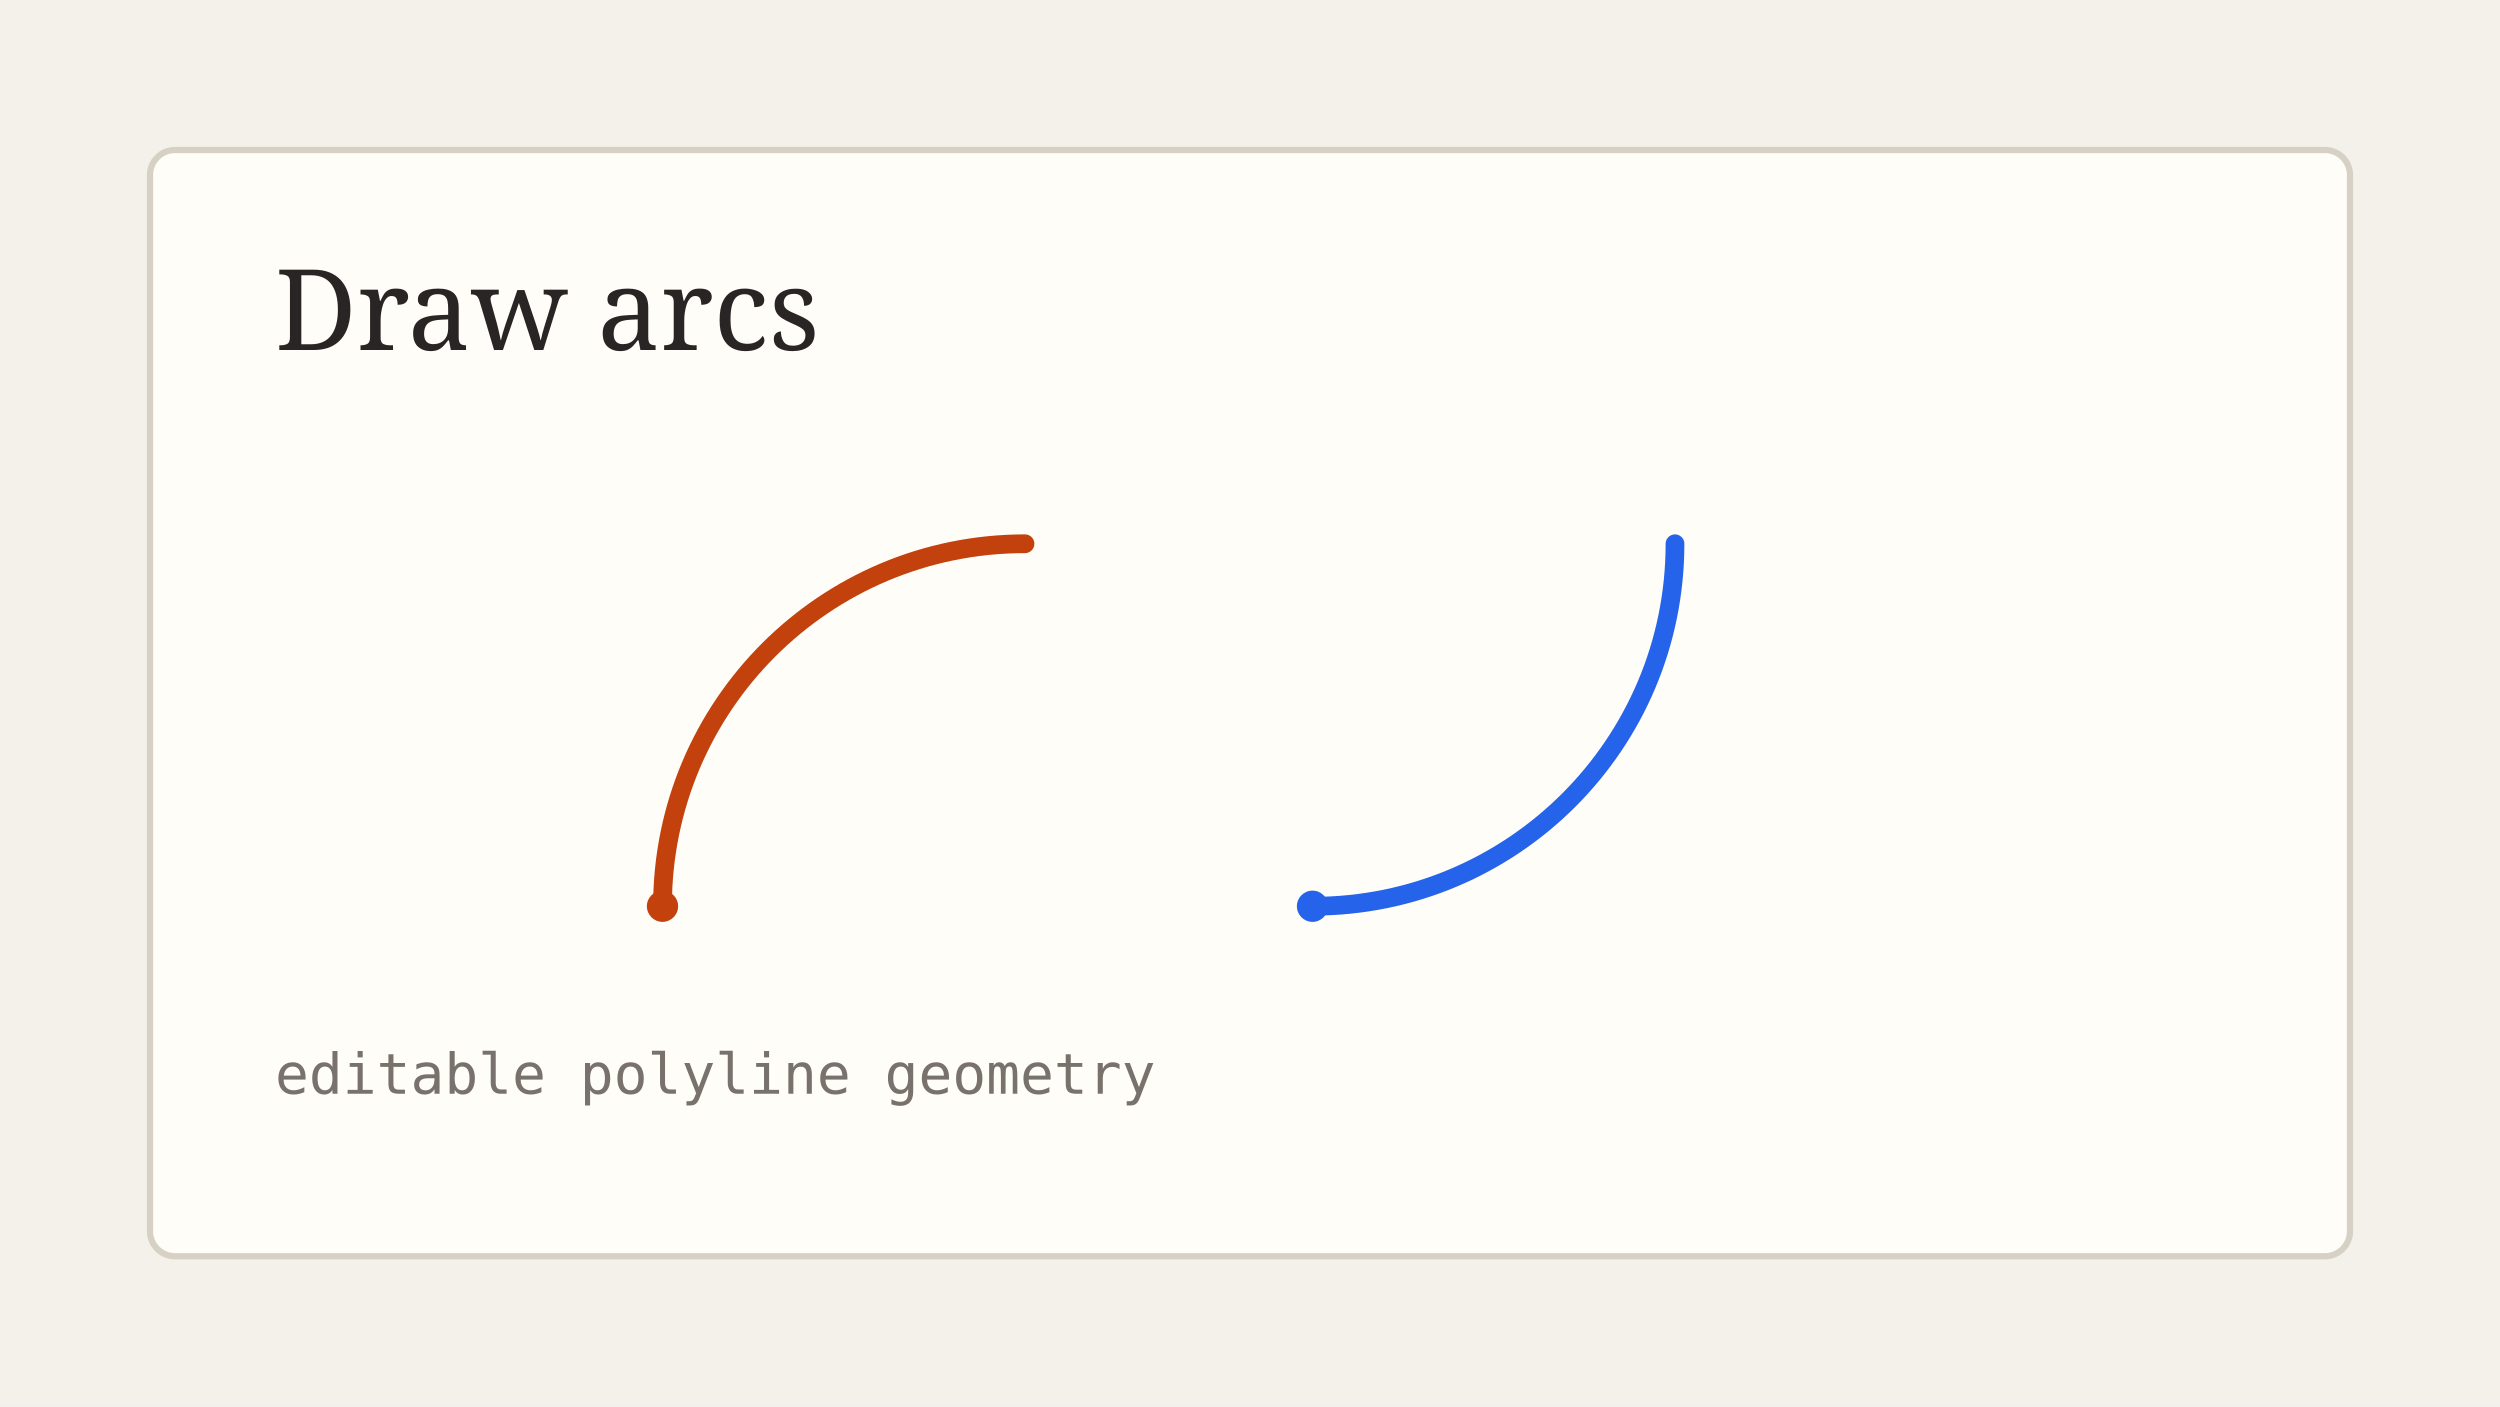
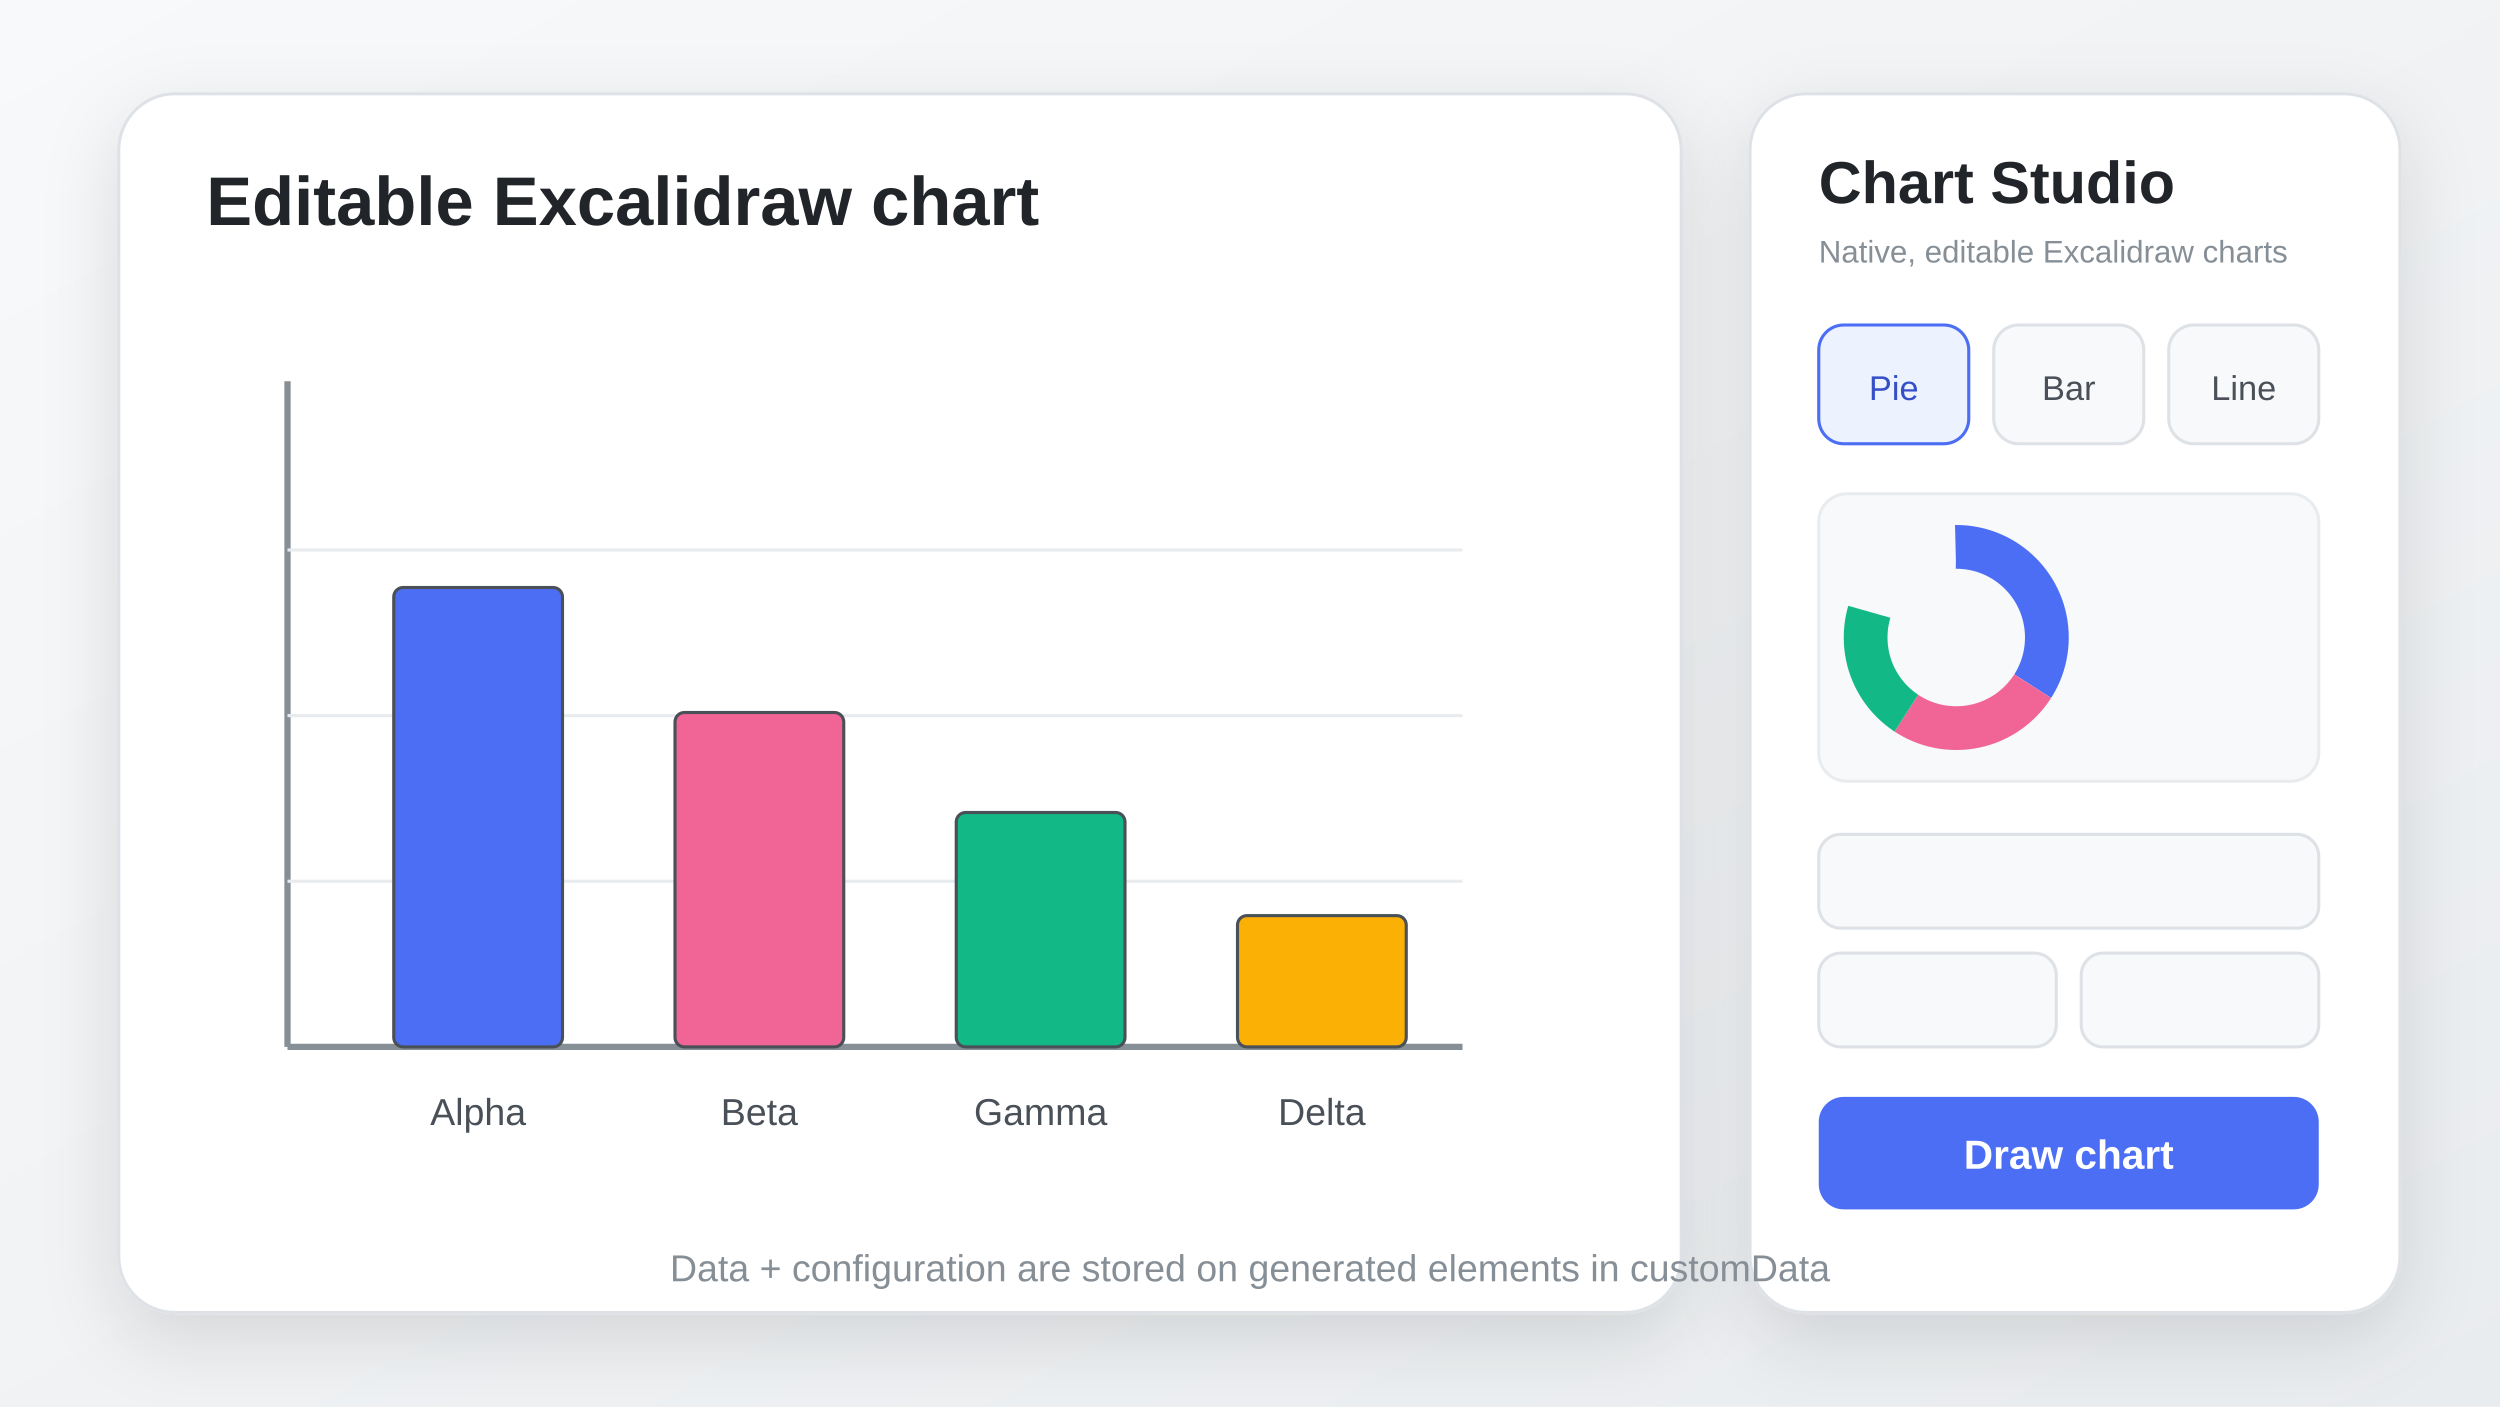
- <svg xmlns="http://www.w3.org/2000/svg" width="800" height="450" viewBox="0 0 800 450" role="img" aria-label="Draw arcs preview">
-   <rect width="800" height="450" fill="#f4f1ea" />
-   <rect x="48" y="48" width="704" height="354" rx="8" fill="#fffdf8" stroke="#d7d0c4" stroke-width="2" />
-   <path d="M 212 290 A 116 116 0 0 1 328 174" fill="none" stroke="#c2410c" stroke-width="6" stroke-linecap="round" />
-   <path d="M 420 290 A 116 116 0 0 0 536 174" fill="none" stroke="#2563eb" stroke-width="6" stroke-linecap="round" />
-   <circle cx="212" cy="290" r="5" fill="#c2410c" />
-   <circle cx="420" cy="290" r="5" fill="#2563eb" />
-   <text x="88" y="112" fill="#292524" font-family="Georgia, serif" font-size="36">Draw arcs</text>
-   <text x="88" y="350" fill="#78716c" font-family="ui-monospace, SFMono-Regular, Menlo, monospace" font-size="18">editable polyline geometry</text>
+ <svg xmlns="http://www.w3.org/2000/svg" width="800" height="450" viewBox="0 0 800 450" role="img" aria-label="Chart Studio side panel preview">
+   <defs>
+     <linearGradient id="bg" x1="0" y1="0" x2="1" y2="1">
+       <stop offset="0" stop-color="#f8f9fa" />
+       <stop offset="1" stop-color="#e9ecef" />
+     </linearGradient>
+     <filter id="shadow" x="-20%" y="-20%" width="140%" height="140%">
+       <feDropShadow dx="0" dy="8" stdDeviation="12" flood-opacity=".12" />
+     </filter>
+   </defs>
+   <rect width="800" height="450" fill="url(#bg)" />
+   <rect x="38" y="30" width="500" height="390" rx="18" fill="#fff" stroke="#dee2e6" filter="url(#shadow)" />
+   <text x="66" y="72" font-family="Arial,sans-serif" font-size="22" font-weight="700" fill="#212529">Editable Excalidraw chart</text>
+   <line x1="92" y1="335" x2="468" y2="335" stroke="#868e96" stroke-width="2" />
+   <line x1="92" y1="122" x2="92" y2="335" stroke="#868e96" stroke-width="2" />
+   <line x1="92" y1="282" x2="468" y2="282" stroke="#e9ecef" />
+   <line x1="92" y1="229" x2="468" y2="229" stroke="#e9ecef" />
+   <line x1="92" y1="176" x2="468" y2="176" stroke="#e9ecef" />
+   <rect x="126" y="188" width="54" height="147" rx="3" fill="#4c6ef5" stroke="#495057" />
+   <rect x="216" y="228" width="54" height="107" rx="3" fill="#f06595" stroke="#495057" />
+   <rect x="306" y="260" width="54" height="75" rx="3" fill="#12b886" stroke="#495057" />
+   <rect x="396" y="293" width="54" height="42" rx="3" fill="#fab005" stroke="#495057" />
+   <text x="153" y="360" text-anchor="middle" font-family="Arial,sans-serif" font-size="12" fill="#495057">Alpha</text>
+   <text x="243" y="360" text-anchor="middle" font-family="Arial,sans-serif" font-size="12" fill="#495057">Beta</text>
+   <text x="333" y="360" text-anchor="middle" font-family="Arial,sans-serif" font-size="12" fill="#495057">Gamma</text>
+   <text x="423" y="360" text-anchor="middle" font-family="Arial,sans-serif" font-size="12" fill="#495057">Delta</text>
+   <rect x="560" y="30" width="208" height="390" rx="18" fill="#fff" stroke="#dee2e6" filter="url(#shadow)" />
+   <text x="582" y="65" font-family="Arial,sans-serif" font-size="19" font-weight="700" fill="#212529">Chart Studio</text>
+   <text x="582" y="84" font-family="Arial,sans-serif" font-size="10" fill="#868e96">Native, editable Excalidraw charts</text>
+   <rect x="582" y="104" width="48" height="38" rx="8" fill="#edf2ff" stroke="#4c6ef5" />
+   <rect x="638" y="104" width="48" height="38" rx="8" fill="#f8f9fa" stroke="#dee2e6" />
+   <rect x="694" y="104" width="48" height="38" rx="8" fill="#f8f9fa" stroke="#dee2e6" />
+   <text x="606" y="128" text-anchor="middle" font-family="Arial,sans-serif" font-size="11" fill="#364fc7">Pie</text>
+   <text x="662" y="128" text-anchor="middle" font-family="Arial,sans-serif" font-size="11" fill="#495057">Bar</text>
+   <text x="718" y="128" text-anchor="middle" font-family="Arial,sans-serif" font-size="11" fill="#495057">Line</text>
+   <rect x="582" y="158" width="160" height="92" rx="9" fill="#f8f9fa" stroke="#e9ecef" />
+   <circle cx="626" cy="204" r="29" fill="none" stroke="#4c6ef5" stroke-width="14" stroke-dasharray="62 120" transform="rotate(-90 626 204)" />
+   <circle cx="626" cy="204" r="29" fill="none" stroke="#f06595" stroke-width="14" stroke-dasharray="46 136" stroke-dashoffset="-62" transform="rotate(-90 626 204)" />
+   <circle cx="626" cy="204" r="29" fill="none" stroke="#12b886" stroke-width="14" stroke-dasharray="37 145" stroke-dashoffset="-108" transform="rotate(-90 626 204)" />
+   <rect x="582" y="267" width="160" height="30" rx="7" fill="#f8f9fa" stroke="#dee2e6" />
+   <rect x="582" y="305" width="76" height="30" rx="7" fill="#f8f9fa" stroke="#dee2e6" />
+   <rect x="666" y="305" width="76" height="30" rx="7" fill="#f8f9fa" stroke="#dee2e6" />
+   <rect x="582" y="351" width="160" height="36" rx="8" fill="#4c6ef5" />
+   <text x="662" y="374" text-anchor="middle" font-family="Arial,sans-serif" font-size="13" font-weight="700" fill="#fff">Draw chart</text>
+   <text x="400" y="410" text-anchor="middle" font-family="Arial,sans-serif" font-size="12" fill="#868e96">Data + configuration are stored on generated elements in customData</text>
</svg>
